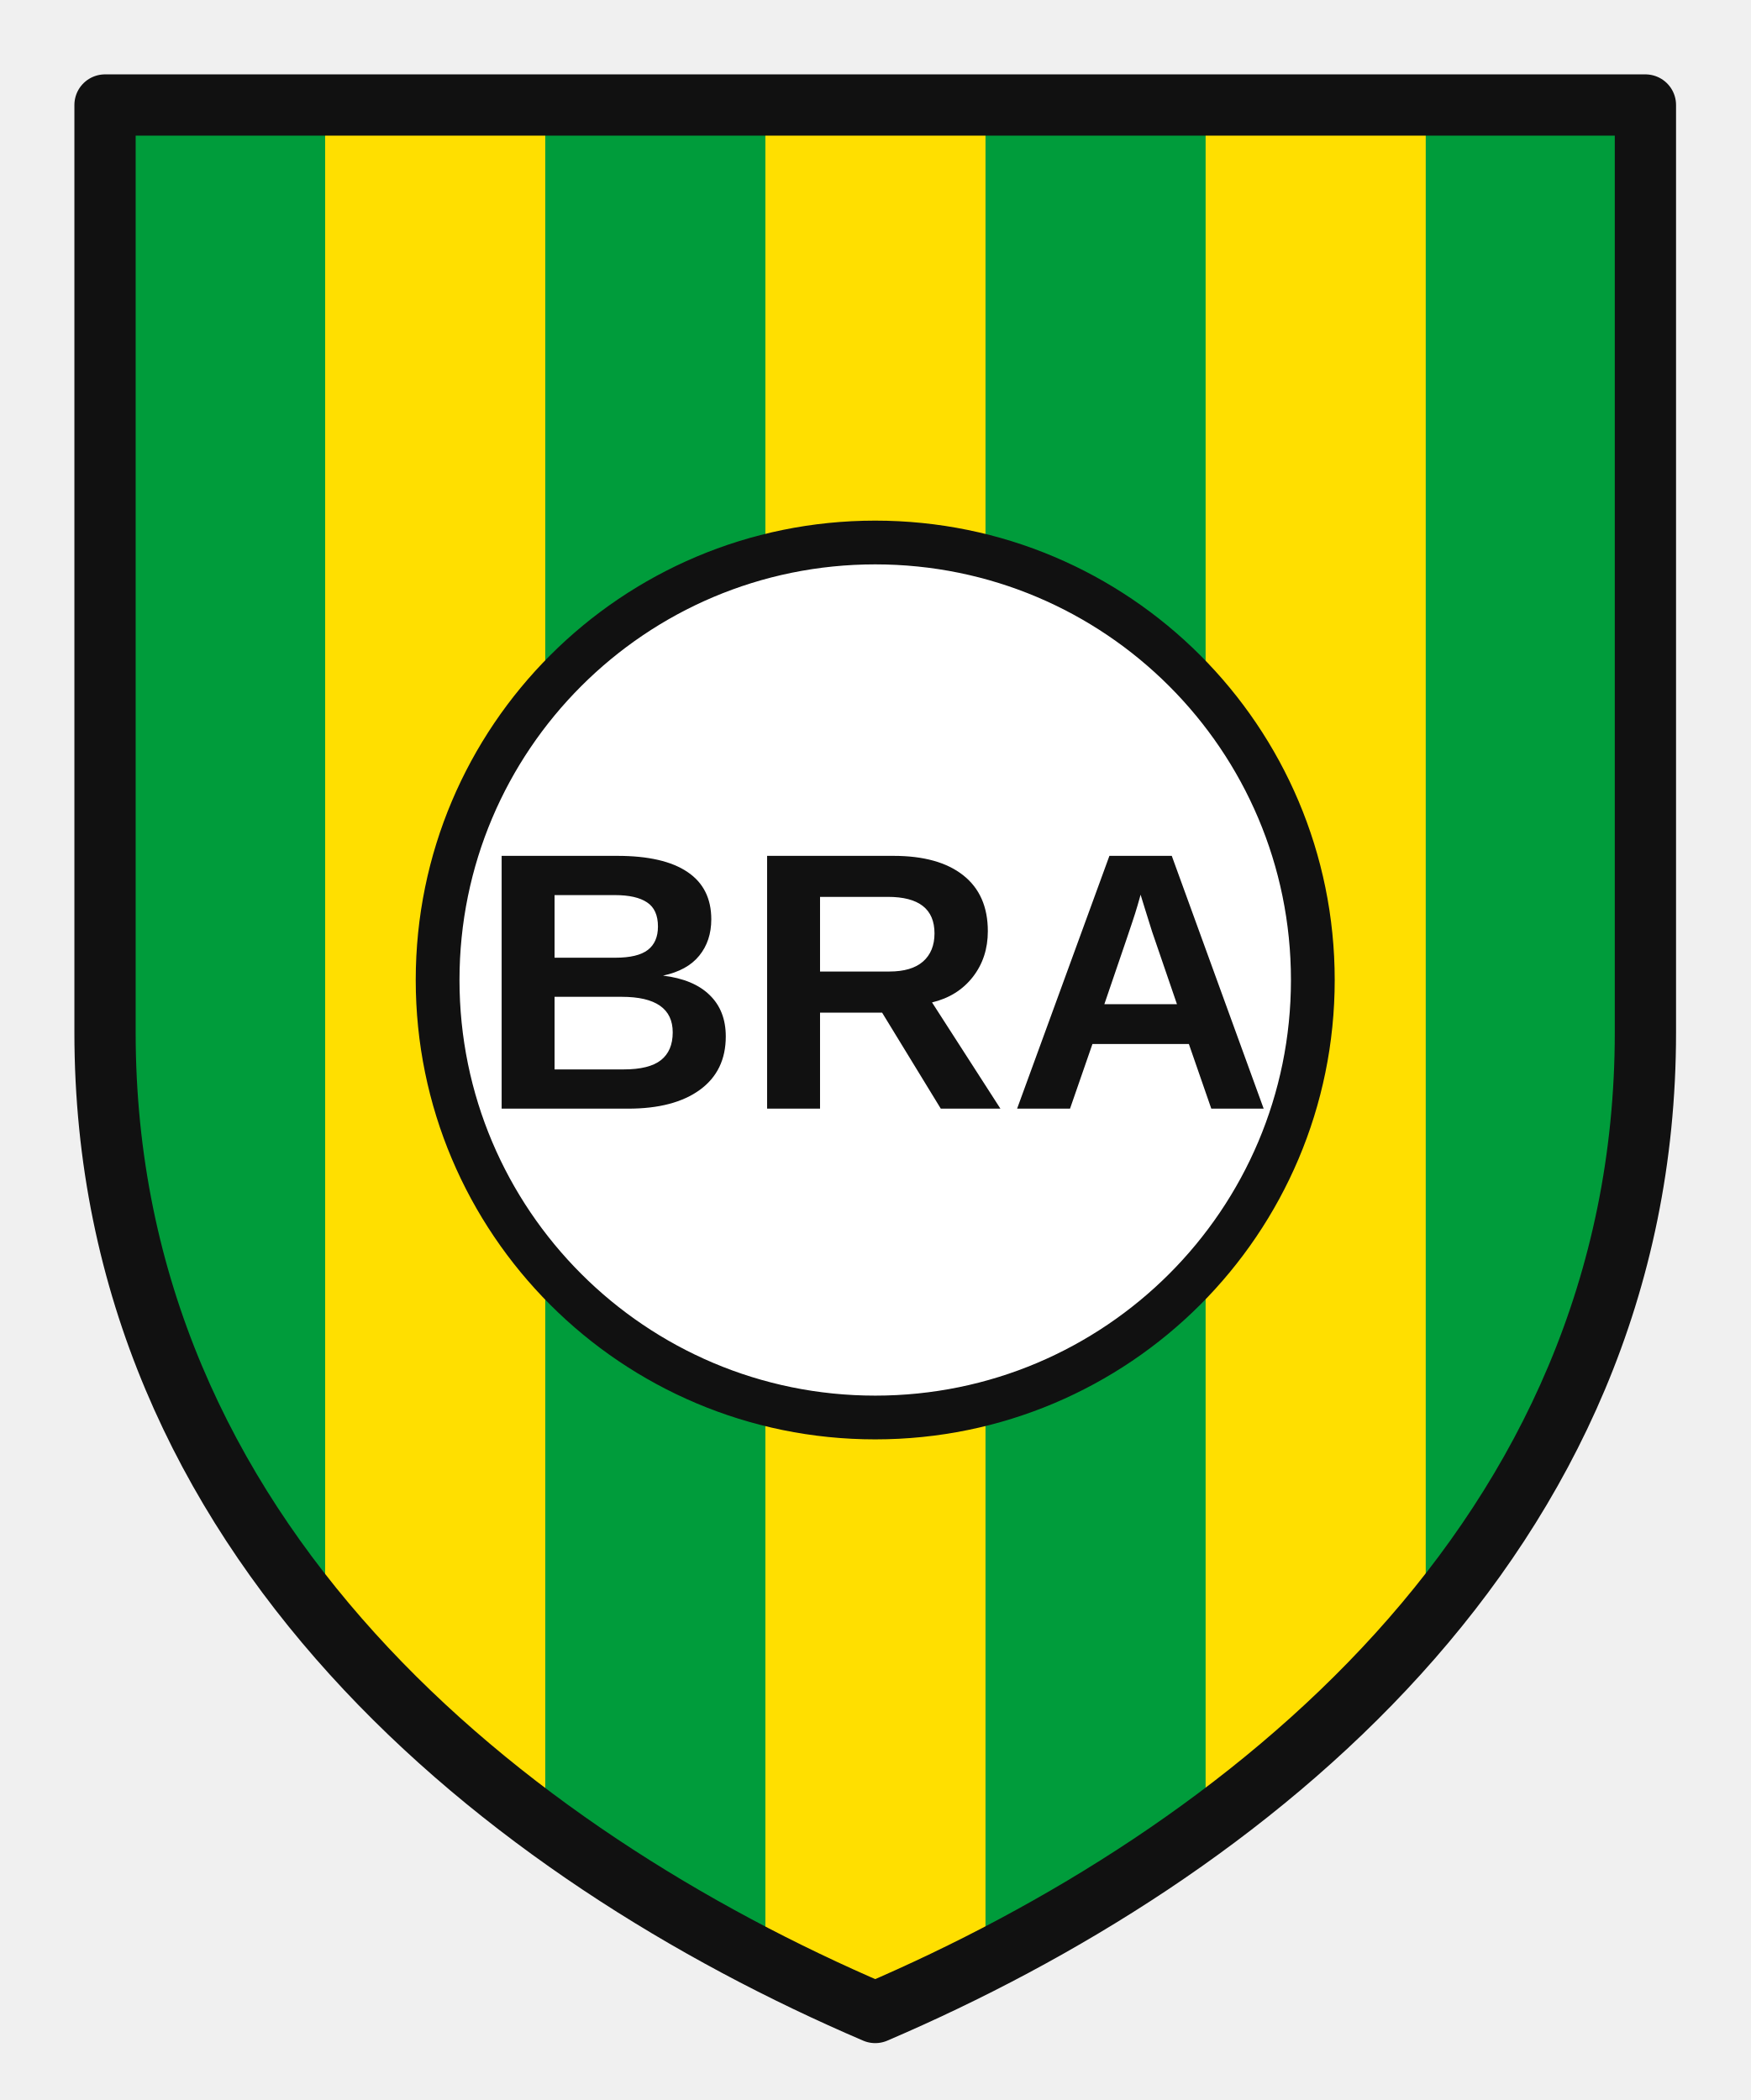
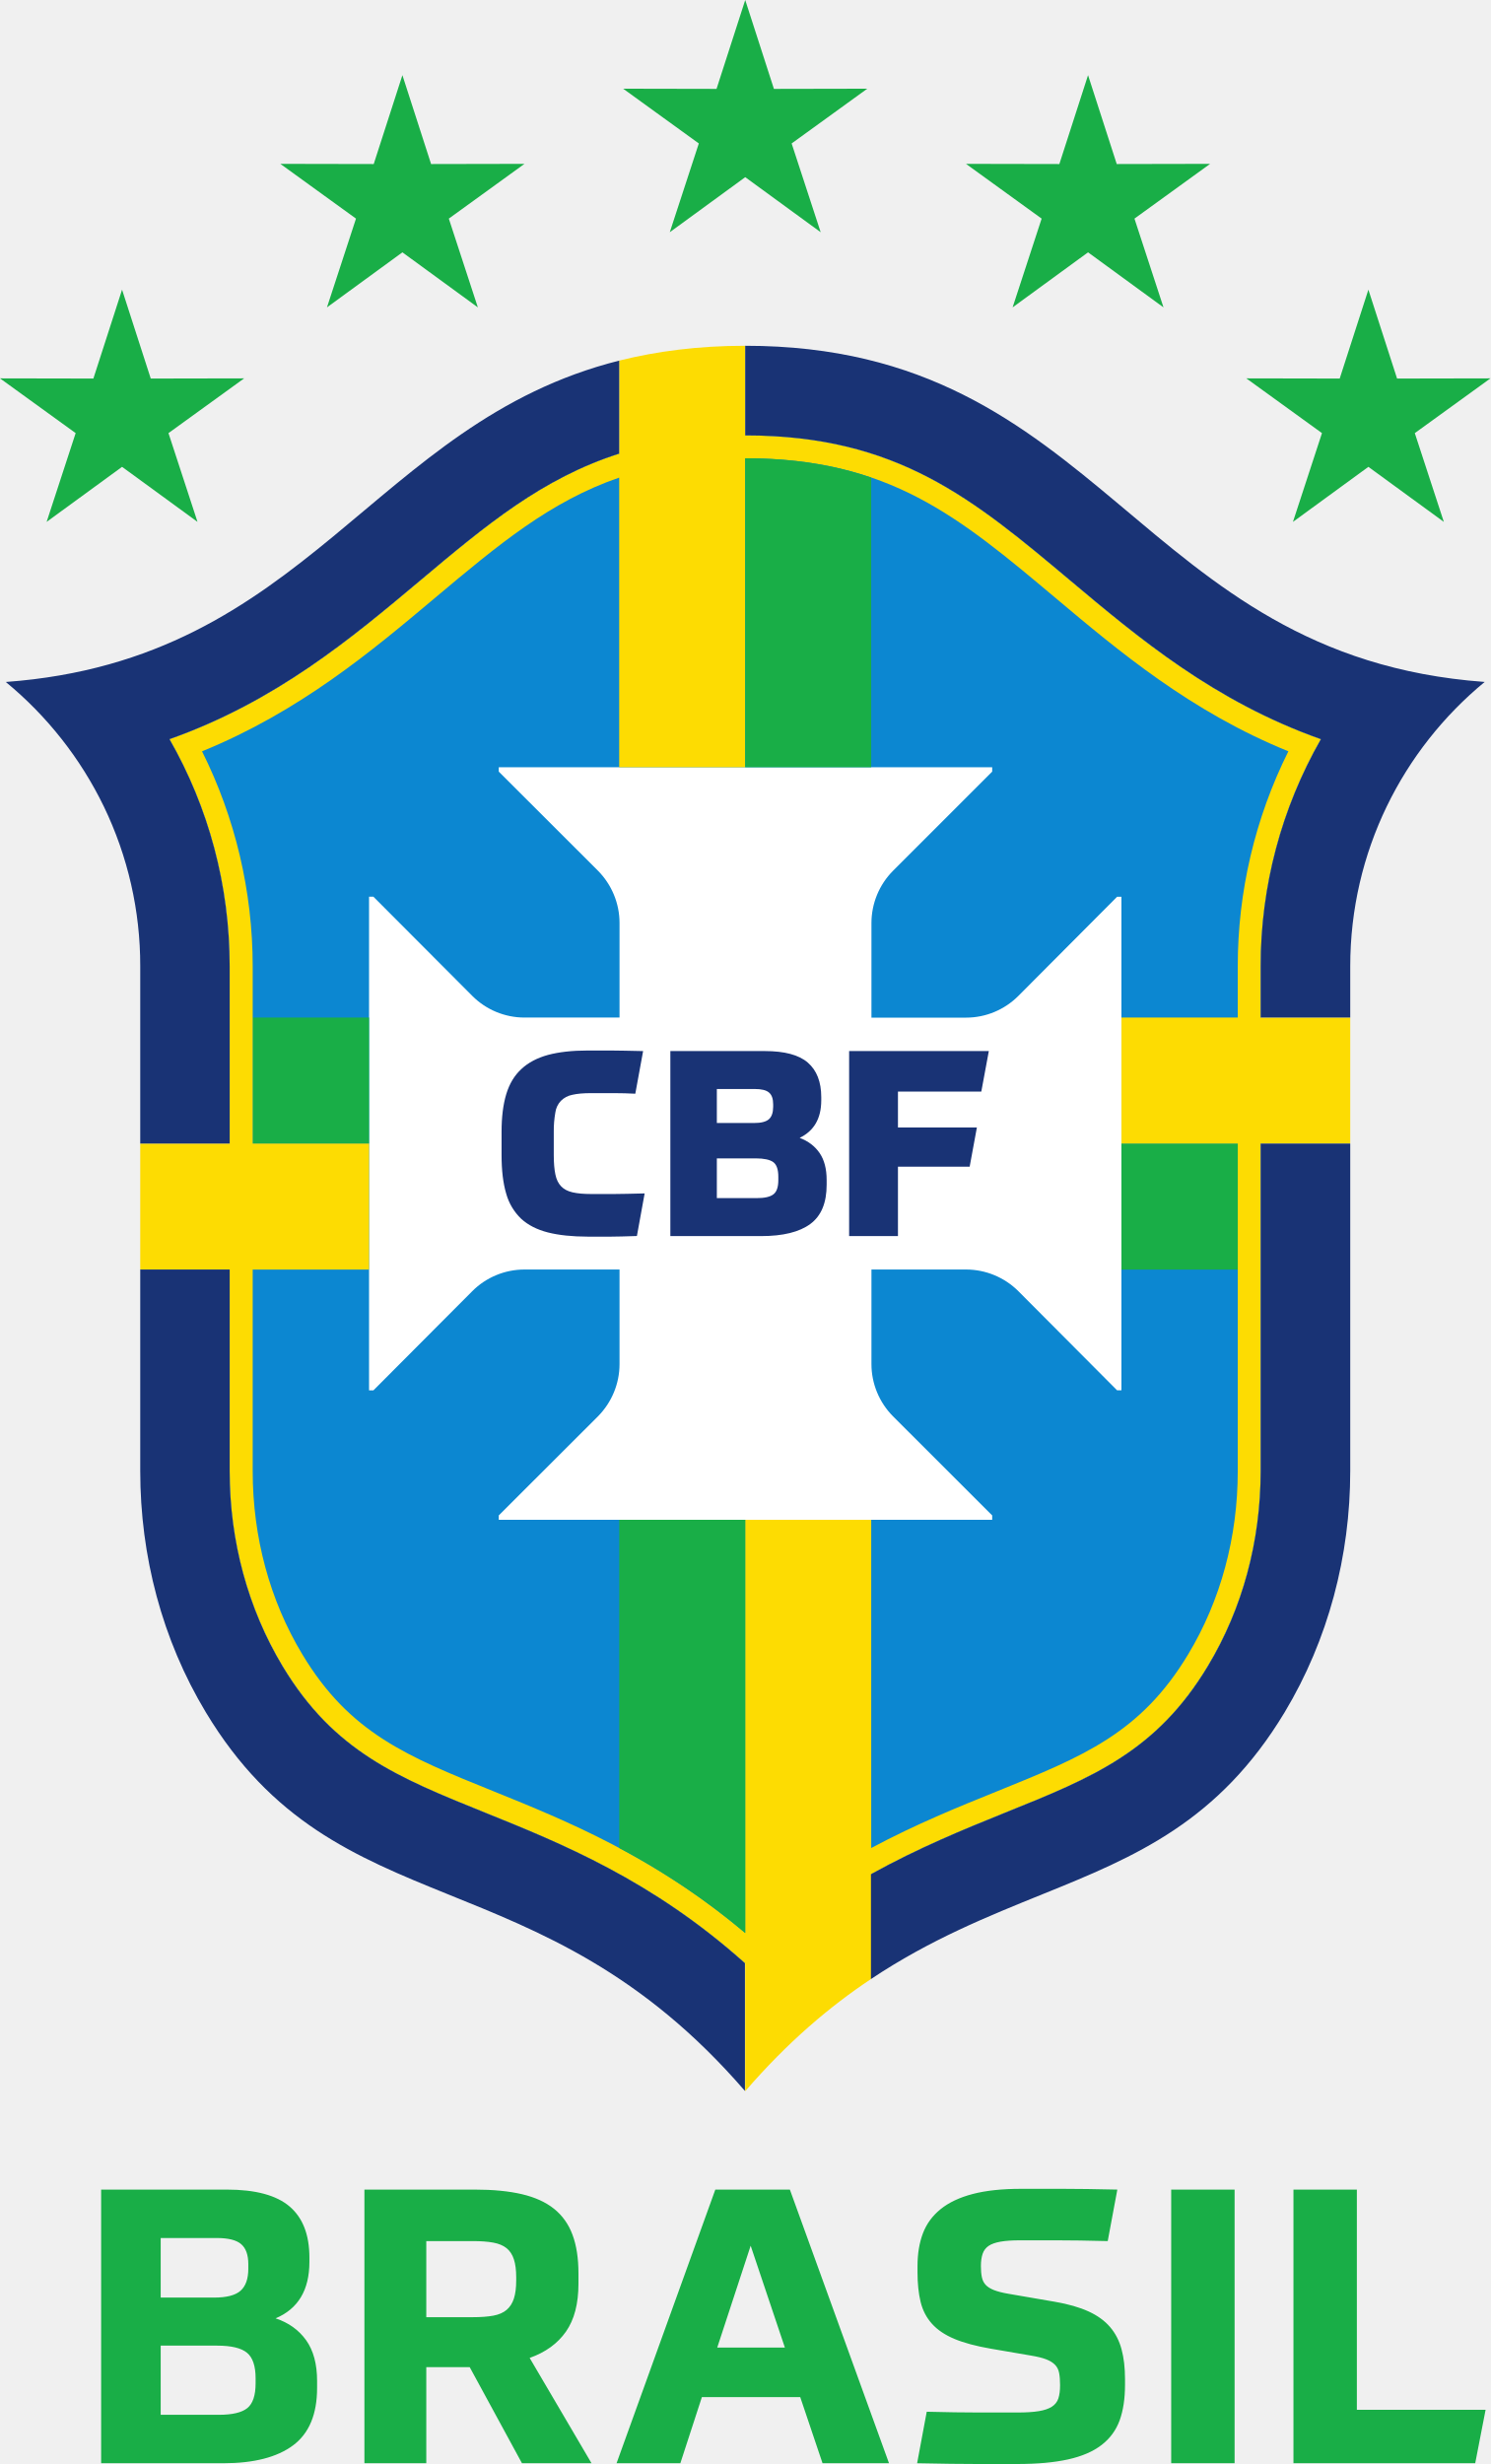
- <svg xmlns="http://www.w3.org/2000/svg" viewBox="0 0 200 240" width="200" height="240">
-   <defs>
-     <clipPath id="s">
-       <path d="M12 12 H188 V118 C188 176 142 212 100 230 C58 212 12 176 12 118 Z" />
-     </clipPath>
-   </defs>
-   <g clip-path="url(#s)">
-     <rect x="12" y="0" width="25.2" height="240" fill="#009c3b" />
-     <rect x="37.15" y="0" width="25.2" height="240" fill="#ffdf00" />
-     <rect x="62.3" y="0" width="25.2" height="240" fill="#009c3b" />
-     <rect x="87.45" y="0" width="25.2" height="240" fill="#ffdf00" />
-     <rect x="112.6" y="0" width="25.2" height="240" fill="#009c3b" />
-     <rect x="137.75" y="0" width="25.2" height="240" fill="#ffdf00" />
-     <rect x="162.9" y="0" width="25.2" height="240" fill="#009c3b" />
+ <svg xmlns="http://www.w3.org/2000/svg" viewBox="0 0 541.064 894.351" height="894.351" width="541.064" xml:space="preserve" id="svg2" version="1.1">
+   <defs id="defs6" />
+   <g id="g1" transform="matrix(0.1333333,0,0,-0.1333333,-0.984896,895.1013)" style="fill:#19ae47;fill-opacity:1">
+     <path id="path38" style="fill:#19ae47;fill-opacity:1;fill-rule:evenodd;stroke:none" d="m 2036.38,6713.26 78.1,-241.95 254.24,0.5 -205.98,-149.05 79.04,-241.65 -205.4,149.84 -205.4,-149.84 79.03,241.65 -205.98,149.05 254.25,-0.5 78.1,241.95" />
+     <path id="path40" style="fill:#19ae47;fill-opacity:1;fill-rule:evenodd;stroke:none" d="m 1103,6508.66 78.09,-241.96 254.25,0.5 -205.98,-149.05 79.04,-241.65 -205.4,149.84 -205.402,-149.84 79.035,241.65 -205.981,149.05 254.248,-0.5 78.1,241.96" />
+     <path id="path42" style="fill:#19ae47;fill-opacity:1;fill-rule:evenodd;stroke:none" d="m 339.73,5924.71 78.098,-241.95 254.25,0.49 -205.98,-149.04 79.035,-241.65 -205.403,149.83 -205.398,-149.83 79.035,241.65 -205.98,149.04 254.246,-0.49 78.097,241.95" />
+     <path id="path44" style="fill:#19ae47;fill-opacity:1;fill-rule:evenodd;stroke:none" d="m 2969.76,6508.66 -78.1,-241.96 -254.25,0.5 205.98,-149.05 -79.03,-241.65 205.4,149.84 205.4,-149.84 -79.03,241.65 205.98,149.05 -254.25,-0.5 -78.1,241.96" />
+     <path id="path46" style="fill:#19ae47;fill-opacity:1;fill-rule:evenodd;stroke:none" d="m 3733.02,5924.71 -78.09,-241.95 -254.25,0.49 205.98,-149.04 -79.04,-241.65 205.4,149.83 205.41,-149.83 -79.04,241.65 205.98,149.04 -254.25,-0.49 -78.1,241.95" />
  </g>
-   <circle cx="100" cy="112" r="50" fill="#ffffff" stroke="#111111" stroke-width="5" />
-   <text x="100" y="126.7" text-anchor="middle" font-family="Arial Black, Helvetica Neue, Arial, sans-serif" font-weight="900" font-size="42" fill="#111111">BRA</text>
-   <path d="M12 12 H188 V118 C188 176 142 212 100 230 C58 212 12 176 12 118 Z" fill="none" stroke="#111111" stroke-width="7" stroke-linejoin="round" />
+   <path id="path50" style="fill:#19ae47;fill-opacity:1;fill-rule:nonzero;stroke:none;stroke-width:0.133" d="m 36.713,794.75 h 45.615 c 10.416,0 18.019,2.046 22.808,6.138 4.79,4.092 7.185,10.276 7.185,18.554 v 1.533 c 0,10.231 -4.092,17.066 -12.276,20.506 4.743,1.582 8.44,4.232 11.09,7.951 2.65,3.72 3.976,8.649 3.976,14.788 v 2.51 c 0,9.579 -2.906,16.53 -8.719,20.855 -5.812,4.325 -14.251,6.487 -25.319,6.487 H 36.713 Z m 21.622,81.746 h 21.064 c 4.929,0 8.393,-0.814 10.392,-2.442 1.999,-1.627 2.999,-4.627 2.999,-8.997 v -1.814 c 0,-4.463 -1.046,-7.557 -3.139,-9.277 -2.093,-1.72 -5.696,-2.58 -10.811,-2.58 H 58.335 Z m 0,-64.169 v 21.622 h 19.39 c 4.557,0 7.765,-0.837 9.625,-2.511 1.86,-1.675 2.79,-4.324 2.79,-7.952 v -1.674 c 0,-3.348 -0.861,-5.766 -2.581,-7.254 -1.72,-1.489 -4.673,-2.232 -8.859,-2.232 z M 209.991,828.926 c 0,7.255 -1.512,13.043 -4.533,17.368 -3.023,4.325 -7.417,7.509 -13.183,9.555 l 22.459,38.222 h -25.249 l -18.971,-34.874 h -15.764 v 34.874 H 132.291 v -99.322 h 40.036 c 6.695,0 12.415,0.558 17.157,1.674 4.744,1.116 8.627,2.883 11.649,5.302 3.021,2.418 5.253,5.556 6.695,9.416 1.443,3.859 2.163,8.532 2.163,14.02 z m -22.599,-2.371 c 0,-2.604 -0.28,-4.766 -0.837,-6.487 -0.559,-1.72 -1.441,-3.068 -2.649,-4.045 -1.209,-0.976 -2.815,-1.651 -4.813,-2.022 -1.999,-0.372 -4.487,-0.558 -7.463,-0.558 h -16.88 v 27.62 h 16.88 c 2.976,0 5.464,-0.187 7.463,-0.558 1.999,-0.373 3.604,-1.07 4.813,-2.093 1.208,-1.023 2.091,-2.395 2.649,-4.115 0.557,-1.72 0.837,-3.929 0.837,-6.626 z m 103.111,43.523 h -35.711 l -7.812,23.994 H 223.823 l 35.852,-99.322 h 27.063 l 35.989,99.322 h -24.132 z m -30.131,-17.995 h 24.552 l -12.416,-36.966 z m 122.641,-16.601 c 4.835,0.838 8.881,2 12.136,3.488 3.255,1.488 5.86,3.371 7.813,5.65 1.952,2.278 3.347,4.975 4.183,8.09 0.839,3.116 1.257,6.719 1.257,10.811 v 2.093 c 0,5.021 -0.652,9.323 -1.953,12.904 -1.303,3.58 -3.487,6.556 -6.556,8.928 -3.071,2.371 -7.115,4.115 -12.137,5.231 -5.021,1.116 -11.207,1.674 -18.553,1.674 -2.139,0 -4.371,0 -6.695,0 -2.325,0 -4.907,0 -7.743,0 -2.836,0 -6.045,-0.023 -9.625,-0.07 -3.58,-0.046 -7.649,-0.116 -12.207,-0.209 l 3.488,-18.692 c 7.347,0.185 13.6,0.279 18.763,0.279 5.161,0 9.927,0 14.297,0 3.069,0 5.604,-0.164 7.603,-0.489 2,-0.325 3.581,-0.86 4.743,-1.604 1.164,-0.745 1.955,-1.745 2.372,-2.999 0.419,-1.256 0.628,-2.86 0.628,-4.813 0,-1.766 -0.116,-3.255 -0.348,-4.464 -0.233,-1.209 -0.745,-2.209 -1.536,-2.999 -0.789,-0.79 -1.859,-1.441 -3.207,-1.953 -1.349,-0.511 -3.14,-0.954 -5.371,-1.325 l -14.648,-2.511 c -5.393,-0.931 -9.812,-2.116 -13.252,-3.557 -3.441,-1.442 -6.163,-3.279 -8.161,-5.51 -1.999,-2.232 -3.371,-4.882 -4.115,-7.952 -0.744,-3.068 -1.116,-6.649 -1.116,-10.741 v -2.232 c 0,-4.463 0.651,-8.416 1.953,-11.858 1.301,-3.44 3.44,-6.37 6.416,-8.788 2.976,-2.418 6.86,-4.254 11.648,-5.51 4.791,-1.256 10.625,-1.883 17.508,-1.883 2.509,0 4.975,0 7.392,0 2.419,0 5,0 7.743,0 2.744,0 5.72,0.023 8.928,0.07 3.208,0.047 6.859,0.117 10.951,0.209 l -3.488,18.693 c -7.253,-0.186 -13.415,-0.279 -18.483,-0.279 -5.069,0 -9.556,0 -13.461,0 -2.789,0 -5.115,0.162 -6.976,0.487 -1.86,0.326 -3.301,0.837 -4.324,1.535 -1.023,0.698 -1.744,1.651 -2.163,2.86 -0.417,1.209 -0.627,2.696 -0.627,4.463 0,1.582 0.116,2.93 0.348,4.046 0.233,1.116 0.697,2.045 1.395,2.79 0.699,0.744 1.699,1.371 2.999,1.883 1.303,0.511 3.024,0.953 5.163,1.325 z m 65.168,-40.733 v 99.322 h -23.016 v -99.322 z m 44.384,0 v 79.932 h 46.731 l -3.767,19.39 h -65.981 v -99.322 h 23.017" />
+   <g id="g8" transform="matrix(9.54526,0,0,9.54526,2.104395,-4.576819)" style="stroke-width:0.105">
+     <path d="m 85.023,157.428 c -3.538,-3.162 -6.998,-4.559 -9.89,-5.73 -3.337,-1.347 -5.748,-2.325 -7.706,-5.576 -1.314,-2.181 -2.01,-4.746 -2.01,-7.414 v -19.196 a 17.25,17.25 0 0 0 -2.295,-8.637 c 4.06,-1.437 6.925,-3.843 9.544,-6.042 3.665,-3.08 6.56,-5.513 12.357,-5.513 5.779,0 8.812,2.544 12.023,5.234 l 0.325,0.275 c 2.62,2.2 5.485,4.609 9.544,6.046 a 17.36,17.36 0 0 0 -2.291,8.637 v 19.196 c 0,2.665 -0.693,5.23 -2.007,7.418 -1.863,3.094 -3.977,4.062 -7.55,5.509 l -0.168,0.067 c -2.887,1.17 -6.343,2.568 -9.876,5.726" style="fill:#0c87d1;fill-opacity:1;fill-rule:nonzero;stroke:none;stroke-width:0.082" transform="translate(-56.9,-82.288)" id="path2" />
+     <path d="m 99.329,116.868 v 18.767 h -0.165 l -3.757,-3.772 a 2.82,2.82 0 0 0 -1.985,-0.821 h -3.6 v 3.6 c 0,0.741 0.297,1.455 0.82,1.982 l 3.772,3.769 v 0.165 H 75.648 v -0.165 l 3.774,-3.769 c 0.521,-0.527 0.819,-1.24 0.819,-1.982 v -3.6 h -3.616 c -0.744,0 -1.461,0.297 -1.985,0.824 l -3.76,3.772 h -0.165 v -18.773 h 0.165 l 3.76,3.771 c 0.524,0.527 1.24,0.825 1.985,0.825 h 3.616 v -3.6 c 0,-0.742 -0.298,-1.456 -0.819,-1.983 l -3.774,-3.769 v -0.165 h 18.766 v 0.165 l -3.771,3.77 a 2.82,2.82 0 0 0 -0.821,1.981 v 3.604 h 3.6 c 0.744,0 1.458,-0.297 1.985,-0.824 l 3.757,-3.772 z m 0,0" style="fill:#ffffff;fill-opacity:1;fill-rule:nonzero;stroke:none;stroke-width:0.082" transform="translate(-56.9,-82.288)" id="path3" />
+     <path d="m 77.74,126.697 q 0.001,0.445 0.062,0.732 0.058,0.285 0.217,0.448 0.155,0.165 0.435,0.23 0.275,0.064 0.711,0.064 h 0.861 q 0.217,0 0.493,-0.007 0.284,-0.005 0.677,-0.016 l -0.294,1.62 q -0.335,0.01 -0.567,0.017 -0.233,0.005 -0.416,0.007 h -0.883 q -0.897,-0.002 -1.52,-0.16 -0.623,-0.16 -1.014,-0.518 a 2.1,2.1 0 0 1 -0.57,-0.953 q -0.178,-0.596 -0.177,-1.473 v -0.88 q -10e-4,-0.84 0.178,-1.434 0.18,-0.593 0.576,-0.956 c 0.26,-0.245 0.6,-0.422 1.01,-0.536 0.411,-0.11 0.917,-0.168 1.508,-0.168 h 0.892 q 0.22,0 0.518,0.007 0.298,0.004 0.701,0.015 l -0.297,1.621 a 16,16 0 0 0 -0.8,-0.022 h -0.885 q -0.438,0 -0.711,0.064 a 0.84,0.84 0 0 0 -0.435,0.23 0.8,0.8 0 0 0 -0.211,0.447 4,4 0 0 0 -0.059,0.733 z m 6.202,1.63 h 1.507 q 0.456,0.002 0.644,-0.144 0.187,-0.142 0.187,-0.536 v -0.129 q 0.001,-0.415 -0.19,-0.558 -0.195,-0.143 -0.668,-0.144 h -1.48 z m 2.142,-3.566 q 0,-0.318 -0.16,-0.45 c -0.104,-0.09 -0.288,-0.133 -0.542,-0.133 h -1.44 v 1.293 h 1.41 q 0.404,0.002 0.57,-0.144 0.16,-0.142 0.162,-0.469 z m -3.91,-2.026 h 3.59 q 1.132,0 1.637,0.438 0.511,0.443 0.512,1.312 v 0.129 q -0.002,1.026 -0.821,1.421 0.494,0.189 0.76,0.58 0.266,0.391 0.266,1.023 v 0.177 q 0.002,1.036 -0.622,1.496 -0.623,0.46 -1.869,0.46 h -3.453 z m 12.112,0 -0.286,1.541 h -3.17 v 1.364 h 3.002 l -0.275,1.492 H 90.83 v 2.638 h -1.857 v -7.035 z m 0,0" style="fill:#193375;fill-opacity:1;fill-rule:nonzero;stroke:none;stroke-width:0.082" transform="translate(-56.9,-82.288)" id="path4" />
+     <path d="M 70.715,126.253 H 66.29 v -4.792 h 4.425 z m 28.614,0 h 4.427 v 4.792 H 99.33 Z m 0,0" style="fill:#19ae47;fill-opacity:1;fill-rule:nonzero;stroke:none;stroke-width:0.082" transform="translate(-56.9,-82.288)" id="path5" />
+     <path d="m 103.753,138.708 c 0,2.51 -0.65,4.917 -1.884,6.964 -1.805,3.003 -3.986,3.882 -7.286,5.218 -1.443,0.582 -3.061,1.238 -4.77,2.15 V 140.558 H 85.02 v 15.712 c -3.45,-2.91 -6.82,-4.274 -9.553,-5.38 -3.306,-1.336 -5.488,-2.215 -7.292,-5.218 -1.235,-2.047 -1.885,-4.455 -1.885,-6.964 v -7.663 h 4.425 v -4.792 H 66.29 v -6.741 c 0,-2.846 -0.665,-5.653 -1.927,-8.175 3.714,-1.513 6.44,-3.799 8.867,-5.84 2.408,-2.022 4.382,-3.67 6.998,-4.568 v 11.015 h 4.792 v -11.75 c 5.476,0 8.126,2.224 11.793,5.303 2.427,2.041 5.151,4.33 8.865,5.84 a 18.3,18.3 0 0 0 -1.925,8.175 v 1.949 H 99.33 v 4.792 h 4.424 z m 4.278,-17.247 h -3.407 v -1.949 c 0,-3.076 0.805,-6.042 2.291,-8.637 -4.06,-1.437 -6.921,-3.843 -9.54,-6.042 -3.665,-3.077 -6.56,-5.51 -12.355,-5.51 v -3.407 c -1.795,0 -3.37,0.209 -4.792,0.564 v 3.536 c -2.929,0.935 -5.068,2.724 -7.559,4.817 -2.62,2.2 -5.487,4.605 -9.544,6.042 a 17.3,17.3 0 0 1 2.289,8.637 v 6.74 h -3.401 v 4.793 h 3.401 v 7.663 c 0,2.668 0.699,5.23 2.01,7.414 1.958,3.251 4.37,4.229 7.706,5.574 2.892,1.17 6.351,2.564 9.89,5.732 v 4.86 c 1.615,-1.87 3.217,-3.223 4.792,-4.271 v -3.986 c 1.811,-1.005 3.536,-1.704 5.096,-2.335 3.34,-1.345 5.754,-2.323 7.706,-5.574 1.317,-2.184 2.01,-4.746 2.01,-7.414 v -12.455 h 3.407 z m 0,0" style="fill:#fddc02;fill-opacity:1;fill-rule:nonzero;stroke:none;stroke-width:0.082" transform="translate(-56.9,-82.288)" id="path6" />
+     <path d="m 89.812,100.929 c -1.37,-0.469 -2.91,-0.735 -4.792,-0.735 v 11.75 h 4.792 z m -9.581,52.111 a 27.2,27.2 0 0 1 4.79,3.23 v -15.712 h -4.79 z m 0,0" style="fill:#19ae47;fill-opacity:1;fill-rule:nonzero;stroke:none;stroke-width:0.082" transform="translate(-56.9,-82.288)" id="path7" />
+     <path d="m 85.023,99.324 c 5.791,0 8.687,2.432 12.351,5.509 2.62,2.2 5.482,4.605 9.541,6.042 a 17.36,17.36 0 0 0 -2.291,8.637 v 1.949 h 3.407 v -1.949 c 0,-4.354 1.994,-8.245 5.113,-10.813 -6.63,-0.484 -10.245,-3.677 -13.91,-6.753 -3.668,-3.076 -7.384,-6.03 -14.21,-6.03 H 85.02 v 3.408 z m -19.609,20.188 c 0,-3.076 -0.8,-6.042 -2.289,-8.637 4.057,-1.437 6.925,-3.843 9.544,-6.042 2.491,-2.093 4.63,-3.882 7.56,-4.817 V 96.48 c -9.389,2.36 -11.818,11.38 -23.33,12.22 a 14.1,14.1 0 0 1 3.73,4.736 13.9,13.9 0 0 1 1.384,6.076 v 6.74 h 3.401 z m 9.716,32.184 c -3.337,-1.348 -5.748,-2.323 -7.706,-5.574 -1.311,-2.184 -2.01,-4.746 -2.01,-7.414 v -7.666 h -3.401 v 7.666 c 0,3.223 0.83,6.406 2.494,9.17 5.01,8.325 12.651,5.307 20.504,14.4 v -4.859 c -3.533,-3.162 -6.989,-4.556 -9.881,-5.723 m 29.494,-12.988 c 0,2.668 -0.693,5.23 -2.007,7.414 -1.955,3.251 -4.37,4.229 -7.71,5.574 -1.559,0.631 -3.287,1.333 -5.104,2.34 v 3.987 c 2.261,-1.51 4.464,-2.39 6.542,-3.233 3.52,-1.421 6.685,-2.748 9.192,-6.912 1.66,-2.764 2.494,-5.947 2.494,-9.17 v -12.455 h -3.407 z m 0,0" style="fill:#193375;fill-opacity:1;fill-rule:nonzero;stroke:none;stroke-width:0.082" transform="translate(-56.9,-82.288)" id="path8" />
+   </g>
</svg>
